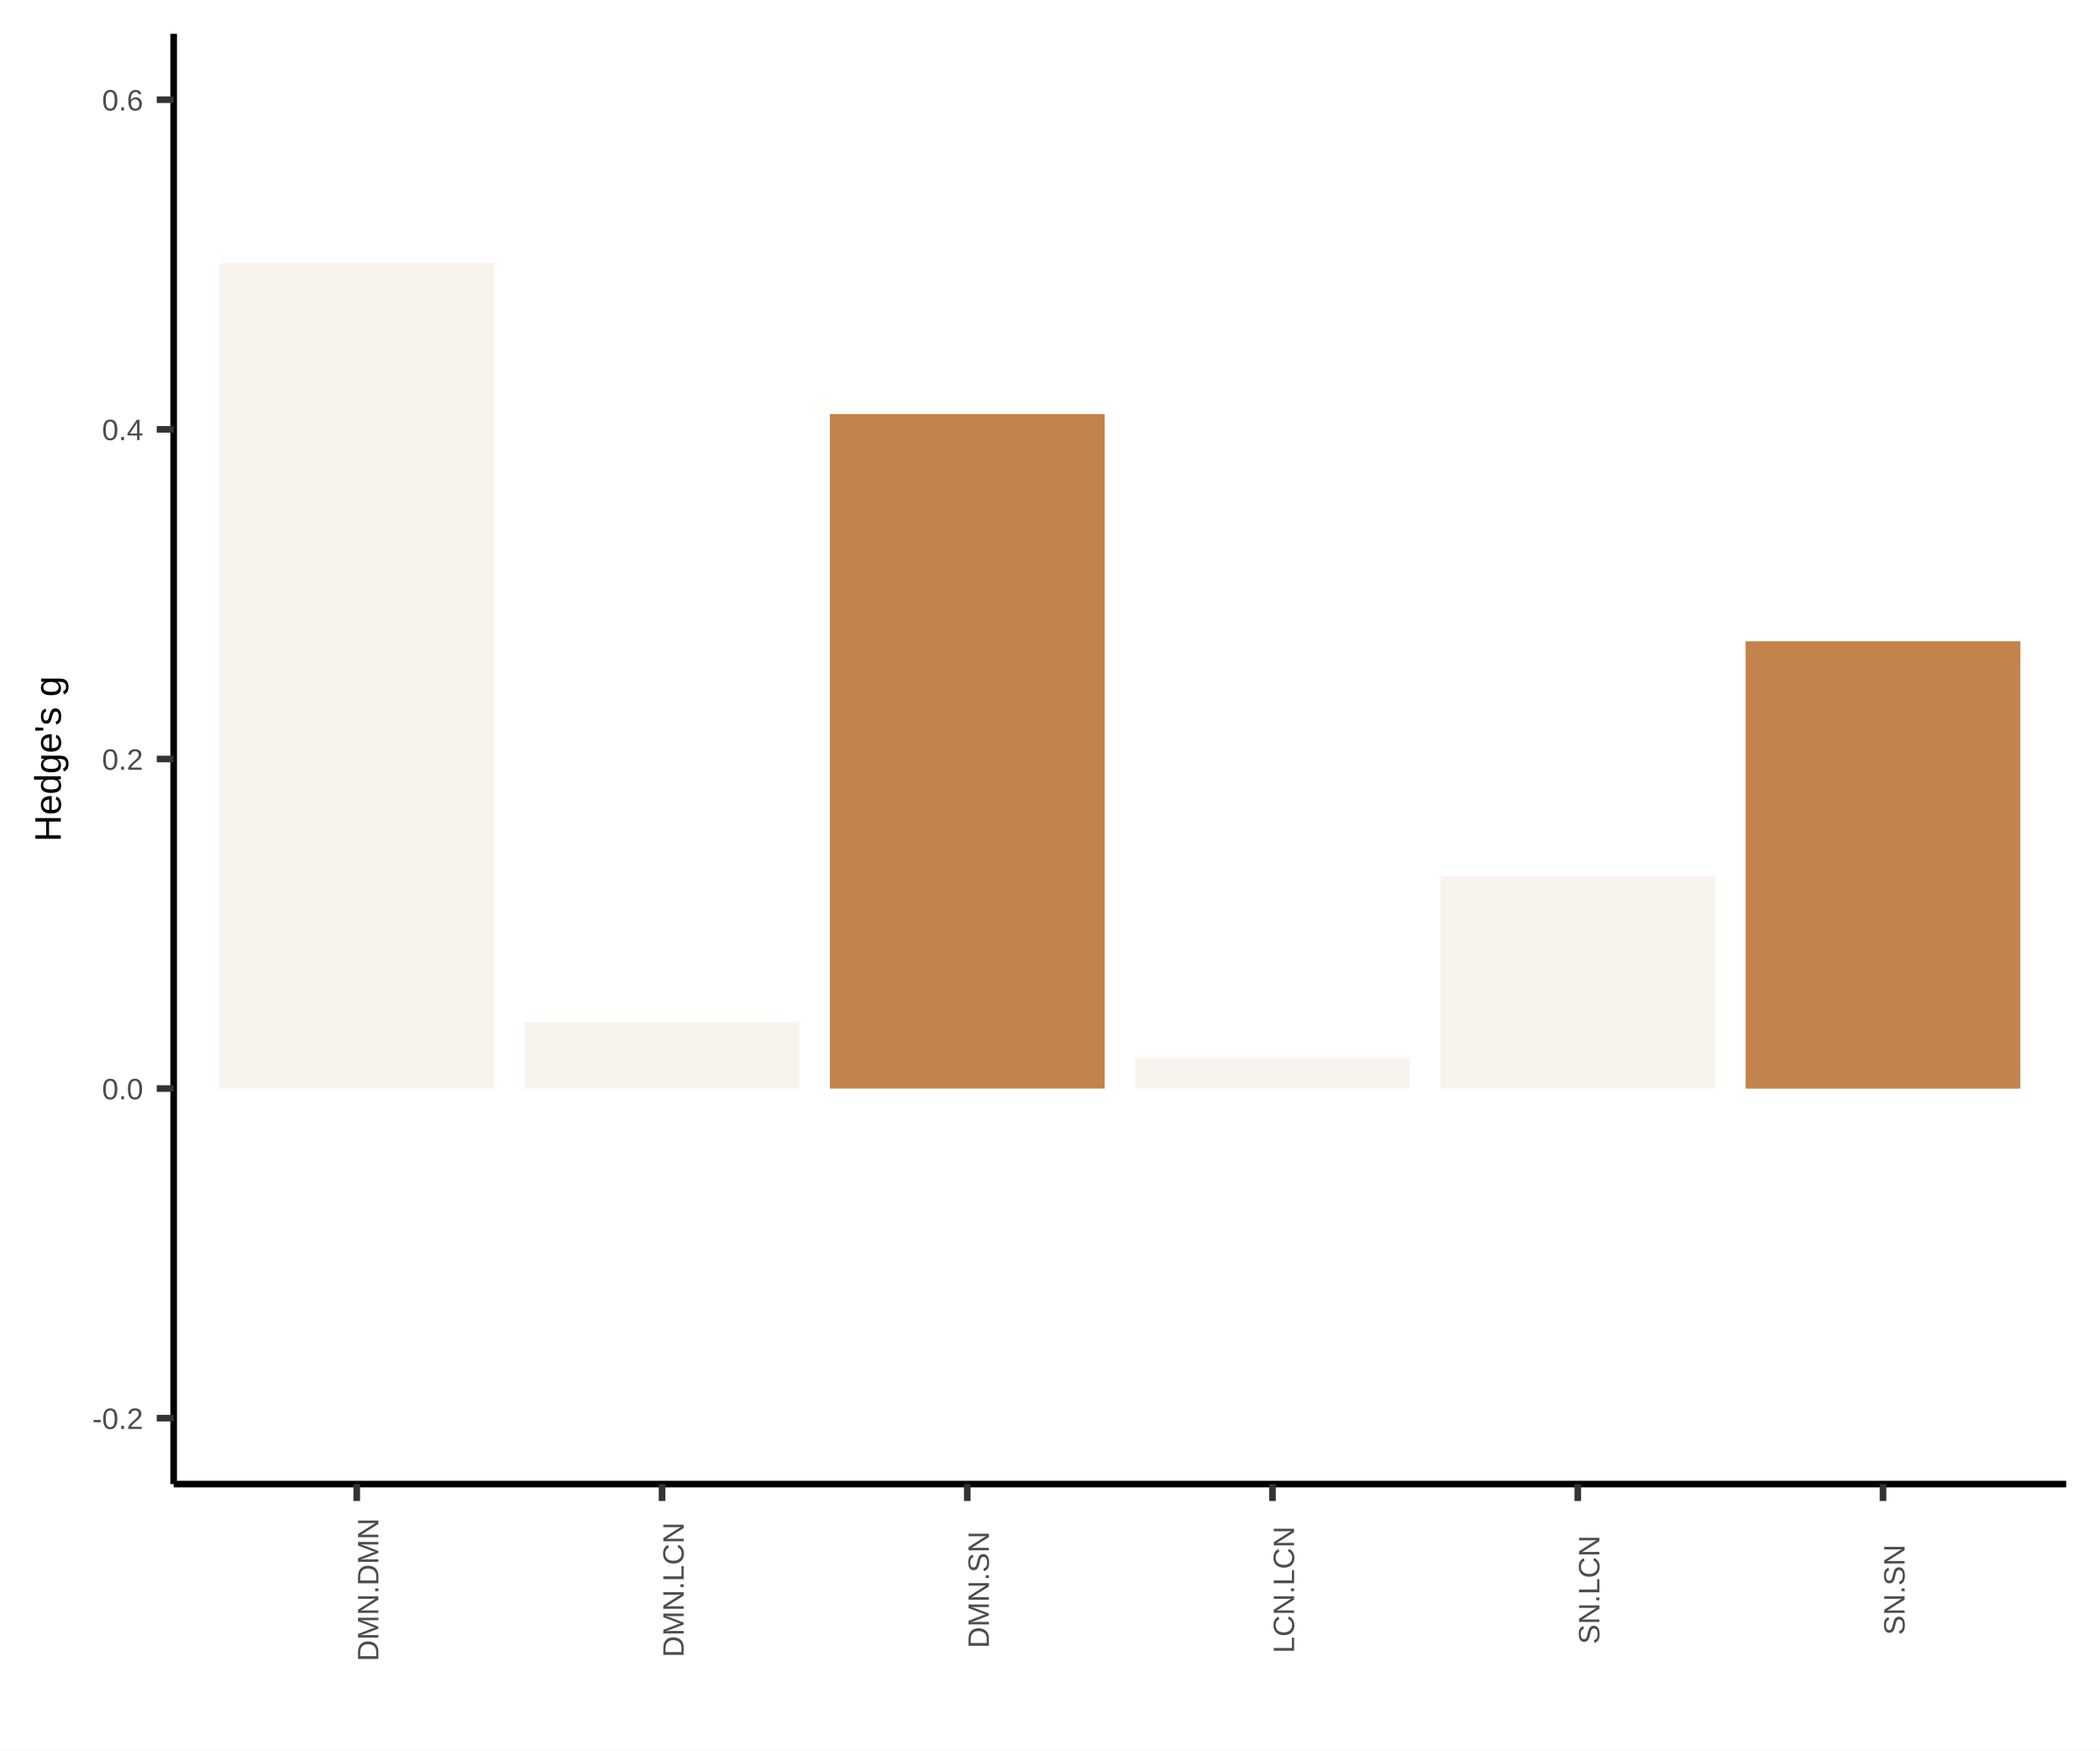
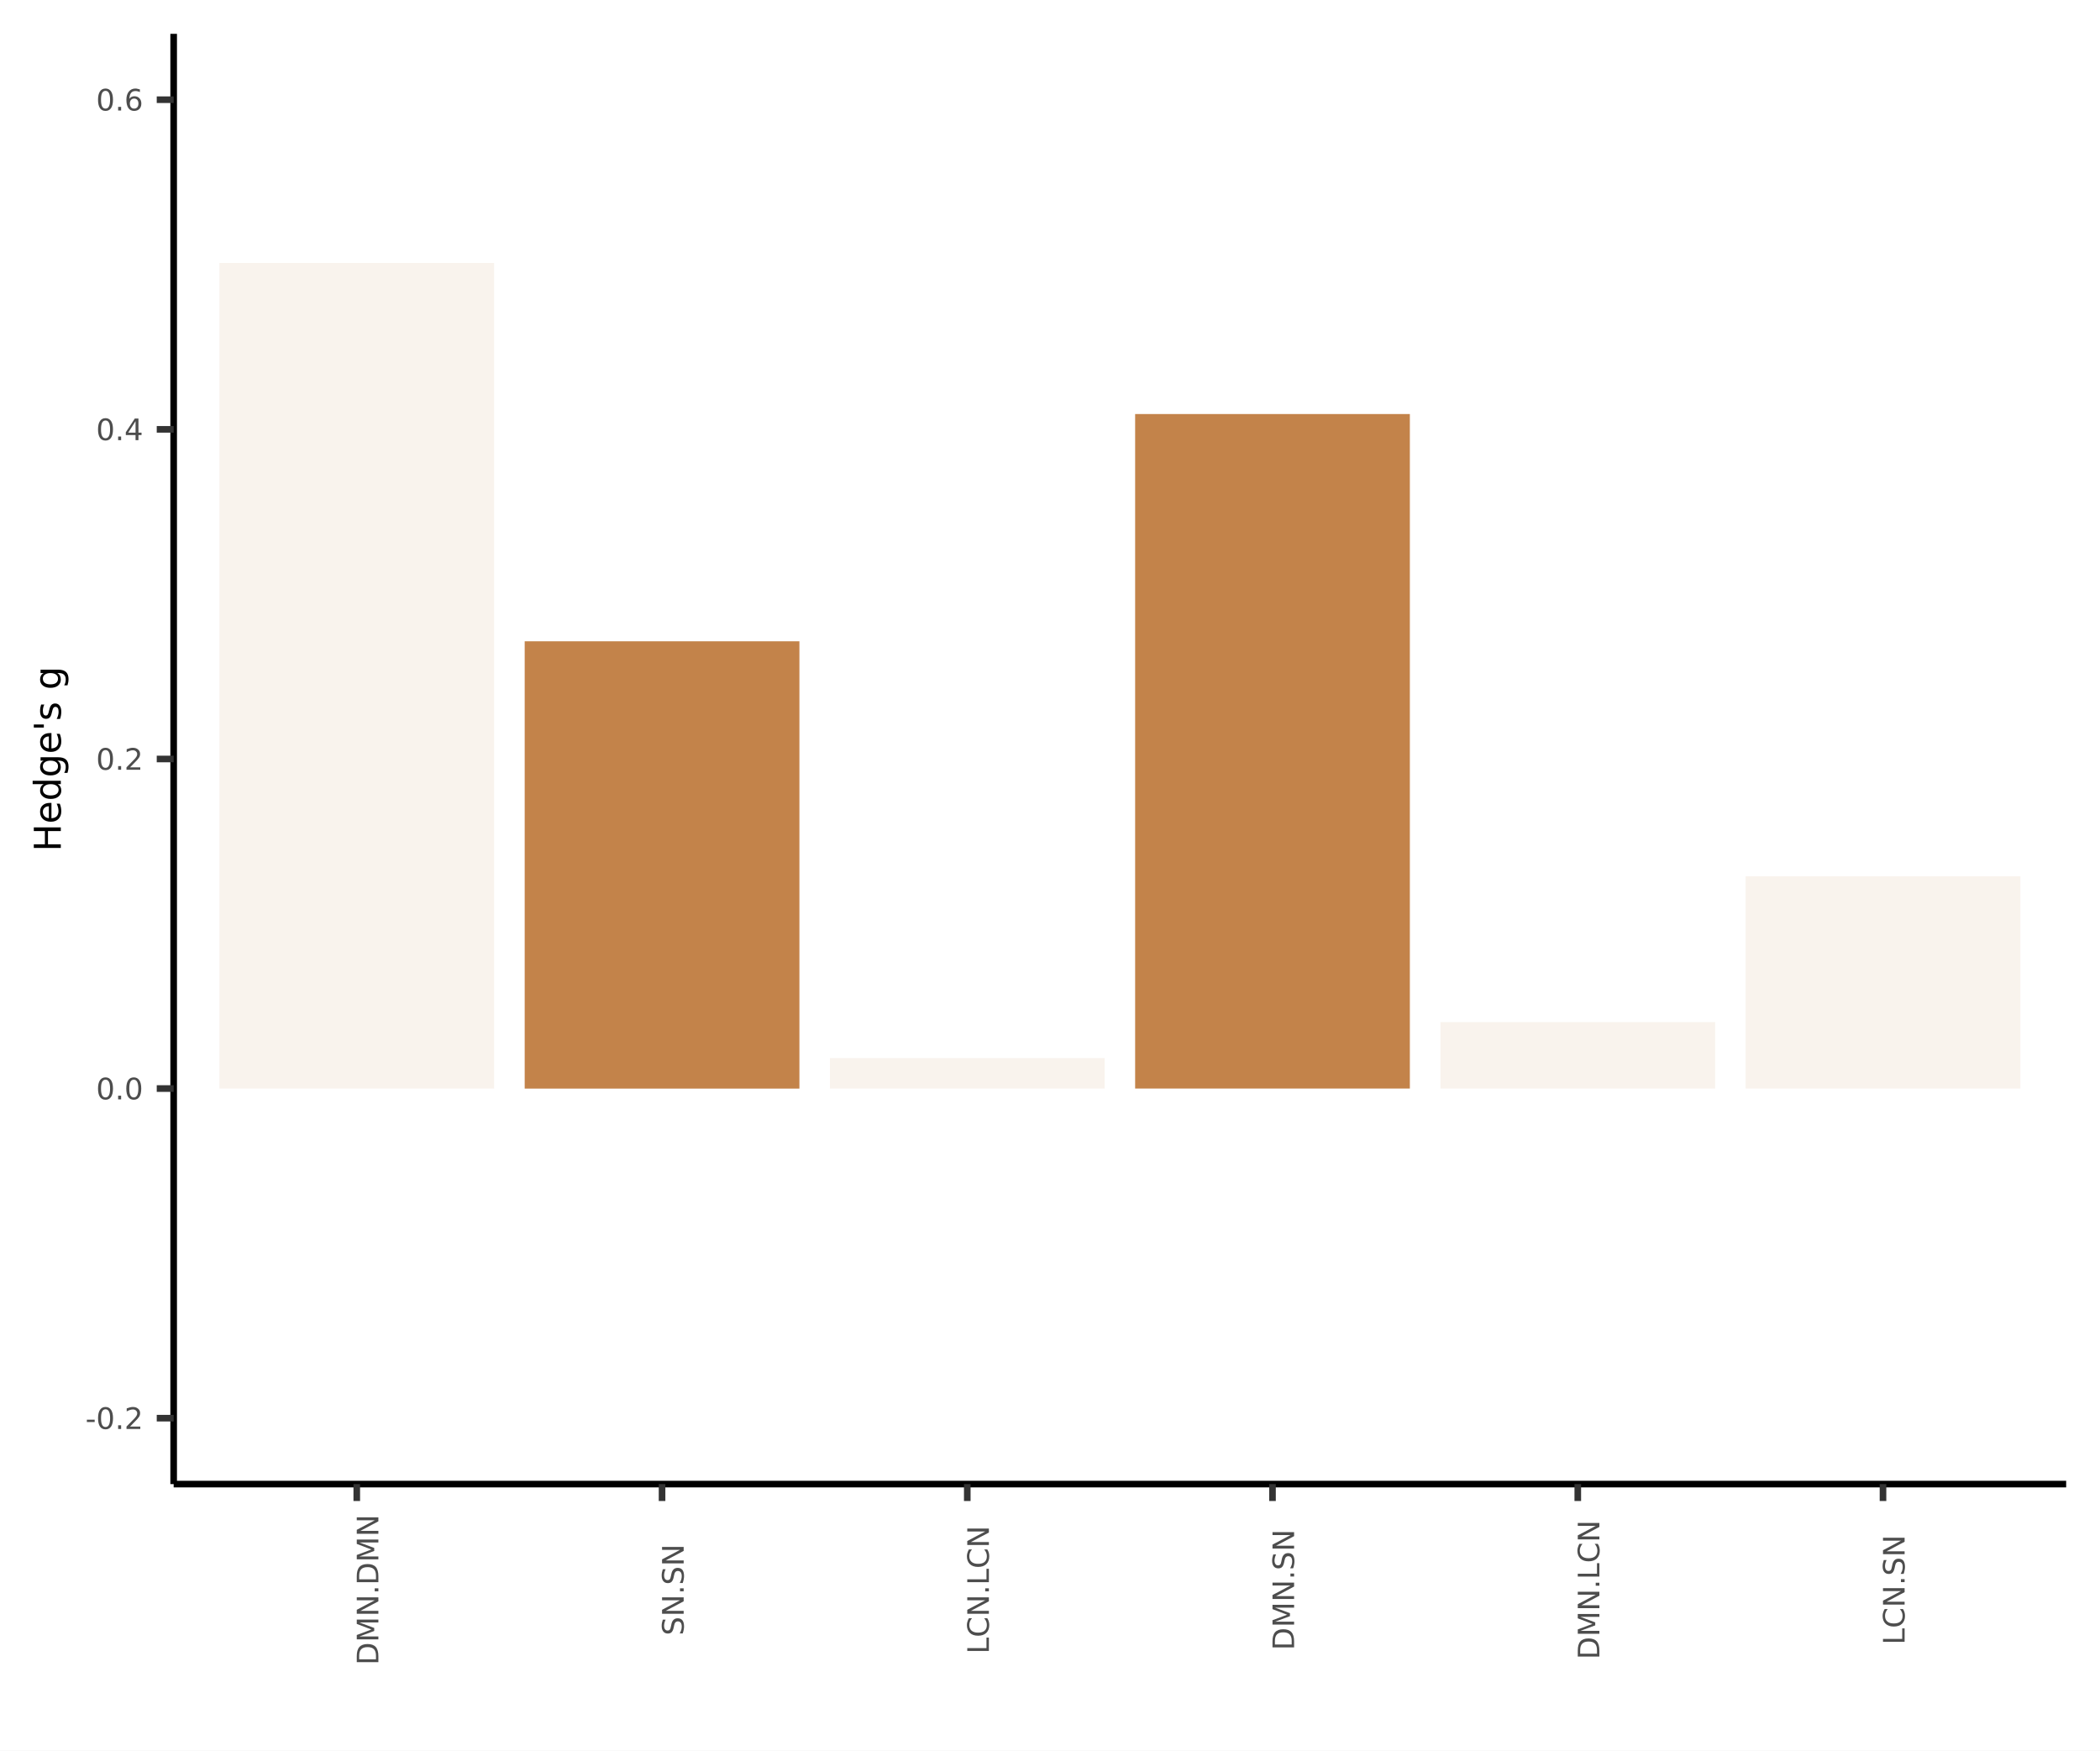
<svg xmlns="http://www.w3.org/2000/svg" class="svglite" width="340.16pt" height="283.46pt" viewBox="0 0 340.16 283.46">
  <defs>
    <style type="text/css">
    .svglite line, .svglite polyline, .svglite polygon, .svglite path, .svglite rect, .svglite circle {
      fill: none;
      stroke: #000000;
      stroke-linecap: round;
      stroke-linejoin: round;
      stroke-miterlimit: 10.00;
+     }
+     .svglite text {
+       white-space: pre;
    }
  </style>
  </defs>
  <rect width="100%" height="100%" style="stroke: none; fill: #FFFFFF;" />
  <defs>
    <clipPath id="cpMC4wMHwzNDAuMTZ8MC4wMHwyODMuNDY=">
      <rect x="0.00" y="0.00" width="340.16" height="283.46" />
    </clipPath>
  </defs>
  <g clip-path="url(#cpMC4wMHwzNDAuMTZ8MC4wMHwyODMuNDY=)">
    <rect x="0.00" y="0.00" width="340.16" height="283.46" style="stroke-width: 1.07; stroke: #FFFFFF; fill: #FFFFFF;" />
  </g>
  <defs>
    <clipPath id="cpMjguMTN8MzM0LjY4fDUuNDh8MjQwLjMz">
      <rect x="28.13" y="5.48" width="306.55" height="234.85" />
    </clipPath>
  </defs>
  <g clip-path="url(#cpMjguMTN8MzM0LjY4fDUuNDh8MjQwLjMz)">
    <rect x="28.13" y="5.48" width="306.55" height="234.85" style="stroke-width: 1.07; stroke: none; fill: #FFFFFF;" />
-     <rect x="35.54" y="42.58" width="44.50" height="133.70" style="stroke-width: 1.07; stroke: none; stroke-linecap: square; stroke-linejoin: miter; fill: #C3834A; fill-opacity: 0.10;" />
-     <rect x="134.43" y="67.05" width="44.50" height="109.23" style="stroke-width: 1.07; stroke: none; stroke-linecap: square; stroke-linejoin: miter; fill: #C3834A;" />
-     <rect x="84.99" y="165.52" width="44.50" height="10.76" style="stroke-width: 1.07; stroke: none; stroke-linecap: square; stroke-linejoin: miter; fill: #C3834A; fill-opacity: 0.10;" />
-     <rect x="282.76" y="103.85" width="44.50" height="72.44" style="stroke-width: 1.07; stroke: none; stroke-linecap: square; stroke-linejoin: miter; fill: #C3834A;" />
-     <rect x="233.32" y="141.91" width="44.50" height="34.37" style="stroke-width: 1.07; stroke: none; stroke-linecap: square; stroke-linejoin: miter; fill: #C3834A; fill-opacity: 0.10;" />
-     <rect x="183.87" y="171.35" width="44.50" height="4.93" style="stroke-width: 1.07; stroke: none; stroke-linecap: square; stroke-linejoin: miter; fill: #C3834A; fill-opacity: 0.10;" />
+     <rect x="35.54" y="42.58" width="44.50" height="133.70" style="stroke-width: 1.07; stroke: none; stroke-linecap: butt; stroke-linejoin: miter; fill: #C3834A; fill-opacity: 0.10;" />
+     <rect x="233.32" y="165.52" width="44.50" height="10.76" style="stroke-width: 1.07; stroke: none; stroke-linecap: butt; stroke-linejoin: miter; fill: #C3834A; fill-opacity: 0.10;" />
+     <rect x="183.87" y="67.05" width="44.50" height="109.23" style="stroke-width: 1.07; stroke: none; stroke-linecap: butt; stroke-linejoin: miter; fill: #C3834A;" />
+     <rect x="134.43" y="171.35" width="44.50" height="4.93" style="stroke-width: 1.07; stroke: none; stroke-linecap: butt; stroke-linejoin: miter; fill: #C3834A; fill-opacity: 0.10;" />
+     <rect x="282.76" y="141.91" width="44.50" height="34.37" style="stroke-width: 1.07; stroke: none; stroke-linecap: butt; stroke-linejoin: miter; fill: #C3834A; fill-opacity: 0.10;" />
+     <rect x="84.99" y="103.85" width="44.50" height="72.44" style="stroke-width: 1.07; stroke: none; stroke-linecap: butt; stroke-linejoin: miter; fill: #C3834A;" />
  </g>
  <g clip-path="url(#cpMC4wMHwzNDAuMTZ8MC4wMHwyODMuNDY=)">
    <polyline points="28.13,240.33 28.13,5.48 " style="stroke-width: 1.07; stroke-linecap: butt;" />
-     <text x="23.20" y="231.41" text-anchor="end" style="font-size: 4.80px; fill: #4D4D4D; font-family: Liberation Sans;" textLength="9.36px" lengthAdjust="spacingAndGlyphs">-0.2</text>
-     <text x="23.20" y="178.03" text-anchor="end" style="font-size: 4.80px; fill: #4D4D4D; font-family: Liberation Sans;" textLength="7.63px" lengthAdjust="spacingAndGlyphs">0.0</text>
-     <text x="23.20" y="124.66" text-anchor="end" style="font-size: 4.80px; fill: #4D4D4D; font-family: Liberation Sans;" textLength="7.63px" lengthAdjust="spacingAndGlyphs">0.2</text>
-     <text x="23.20" y="71.28" text-anchor="end" style="font-size: 4.80px; fill: #4D4D4D; font-family: Liberation Sans;" textLength="7.63px" lengthAdjust="spacingAndGlyphs">0.4</text>
-     <text x="23.20" y="17.90" text-anchor="end" style="font-size: 4.80px; fill: #4D4D4D; font-family: Liberation Sans;" textLength="7.63px" lengthAdjust="spacingAndGlyphs">0.6</text>
+     <text x="23.20" y="231.41" text-anchor="end" style="font-size: 4.80px;fill: #4D4D4D; font-family: &quot;DejaVu Sans&quot;;" textLength="9.36px" lengthAdjust="spacingAndGlyphs">-0.2</text>
+     <text x="23.20" y="178.03" text-anchor="end" style="font-size: 4.80px;fill: #4D4D4D; font-family: &quot;DejaVu Sans&quot;;" textLength="7.63px" lengthAdjust="spacingAndGlyphs">0.0</text>
+     <text x="23.20" y="124.66" text-anchor="end" style="font-size: 4.80px;fill: #4D4D4D; font-family: &quot;DejaVu Sans&quot;;" textLength="7.63px" lengthAdjust="spacingAndGlyphs">0.2</text>
+     <text x="23.20" y="71.28" text-anchor="end" style="font-size: 4.80px;fill: #4D4D4D; font-family: &quot;DejaVu Sans&quot;;" textLength="7.63px" lengthAdjust="spacingAndGlyphs">0.4</text>
+     <text x="23.20" y="17.90" text-anchor="end" style="font-size: 4.80px;fill: #4D4D4D; font-family: &quot;DejaVu Sans&quot;;" textLength="7.63px" lengthAdjust="spacingAndGlyphs">0.6</text>
    <polyline points="25.39,229.66 28.13,229.66 " style="stroke-width: 1.07; stroke: #333333; stroke-linecap: butt;" />
    <polyline points="25.39,176.28 28.13,176.28 " style="stroke-width: 1.07; stroke: #333333; stroke-linecap: butt;" />
    <polyline points="25.39,122.91 28.13,122.91 " style="stroke-width: 1.07; stroke: #333333; stroke-linecap: butt;" />
    <polyline points="25.39,69.53 28.13,69.53 " style="stroke-width: 1.07; stroke: #333333; stroke-linecap: butt;" />
    <polyline points="25.39,16.15 28.13,16.15 " style="stroke-width: 1.07; stroke: #333333; stroke-linecap: butt;" />
    <polyline points="28.13,240.33 334.68,240.33 " style="stroke-width: 1.07; stroke-linecap: butt;" />
    <polyline points="57.79,243.07 57.79,240.33 " style="stroke-width: 1.07; stroke: #333333; stroke-linecap: butt;" />
    <polyline points="107.24,243.07 107.24,240.33 " style="stroke-width: 1.07; stroke: #333333; stroke-linecap: butt;" />
    <polyline points="156.68,243.07 156.68,240.33 " style="stroke-width: 1.07; stroke: #333333; stroke-linecap: butt;" />
    <polyline points="206.12,243.07 206.12,240.33 " style="stroke-width: 1.07; stroke: #333333; stroke-linecap: butt;" />
    <polyline points="255.57,243.07 255.57,240.33 " style="stroke-width: 1.07; stroke: #333333; stroke-linecap: butt;" />
    <polyline points="305.01,243.07 305.01,240.33 " style="stroke-width: 1.07; stroke: #333333; stroke-linecap: butt;" />
-     <text transform="translate(61.29,257.45) rotate(-90)" text-anchor="middle" style="font-size: 4.80px; fill: #4D4D4D; font-family: Liberation Sans;" textLength="24.36px" lengthAdjust="spacingAndGlyphs">DMN.DMN</text>
-     <text transform="translate(110.74,257.45) rotate(-90)" text-anchor="middle" style="font-size: 4.80px; fill: #4D4D4D; font-family: Liberation Sans;" textLength="22.55px" lengthAdjust="spacingAndGlyphs">DMN.LCN</text>
-     <text transform="translate(160.18,257.45) rotate(-90)" text-anchor="middle" style="font-size: 4.80px; fill: #4D4D4D; font-family: Liberation Sans;" textLength="19.58px" lengthAdjust="spacingAndGlyphs">DMN.SN</text>
-     <text transform="translate(209.62,257.45) rotate(-90)" text-anchor="middle" style="font-size: 4.80px; fill: #4D4D4D; font-family: Liberation Sans;" textLength="20.74px" lengthAdjust="spacingAndGlyphs">LCN.LCN</text>
-     <text transform="translate(259.07,257.45) rotate(-90)" text-anchor="middle" style="font-size: 4.80px; fill: #4D4D4D; font-family: Liberation Sans;" textLength="17.76px" lengthAdjust="spacingAndGlyphs">SN.LCN</text>
-     <text transform="translate(308.51,257.45) rotate(-90)" text-anchor="middle" style="font-size: 4.80px; fill: #4D4D4D; font-family: Liberation Sans;" textLength="14.79px" lengthAdjust="spacingAndGlyphs">SN.SN</text>
-     <text transform="translate(9.85,122.91) rotate(-90)" text-anchor="middle" style="font-size: 6.00px; font-family: Liberation Sans;" textLength="29.99px" lengthAdjust="spacingAndGlyphs">Hedge's g</text>
+     <text transform="translate(61.29,257.45) rotate(-90)" text-anchor="middle" style="font-size: 4.80px;fill: #4D4D4D; font-family: &quot;DejaVu Sans&quot;;" textLength="24.36px" lengthAdjust="spacingAndGlyphs">DMN.DMN</text>
+     <text transform="translate(110.74,257.45) rotate(-90)" text-anchor="middle" style="font-size: 4.80px;fill: #4D4D4D; font-family: &quot;DejaVu Sans&quot;;" textLength="14.79px" lengthAdjust="spacingAndGlyphs">SN.SN</text>
+     <text transform="translate(160.18,257.45) rotate(-90)" text-anchor="middle" style="font-size: 4.80px;fill: #4D4D4D; font-family: &quot;DejaVu Sans&quot;;" textLength="20.74px" lengthAdjust="spacingAndGlyphs">LCN.LCN</text>
+     <text transform="translate(209.62,257.45) rotate(-90)" text-anchor="middle" style="font-size: 4.80px;fill: #4D4D4D; font-family: &quot;DejaVu Sans&quot;;" textLength="19.58px" lengthAdjust="spacingAndGlyphs">DMN.SN</text>
+     <text transform="translate(259.07,257.45) rotate(-90)" text-anchor="middle" style="font-size: 4.80px;fill: #4D4D4D; font-family: &quot;DejaVu Sans&quot;;" textLength="22.55px" lengthAdjust="spacingAndGlyphs">DMN.LCN</text>
+     <text transform="translate(308.51,257.45) rotate(-90)" text-anchor="middle" style="font-size: 4.80px;fill: #4D4D4D; font-family: &quot;DejaVu Sans&quot;;" textLength="17.76px" lengthAdjust="spacingAndGlyphs">LCN.SN</text>
+     <text transform="translate(9.85,122.91) rotate(-90)" text-anchor="middle" style="font-size: 6.00px; font-family: &quot;DejaVu Sans&quot;;" textLength="29.99px" lengthAdjust="spacingAndGlyphs">Hedge's g</text>
  </g>
</svg>
